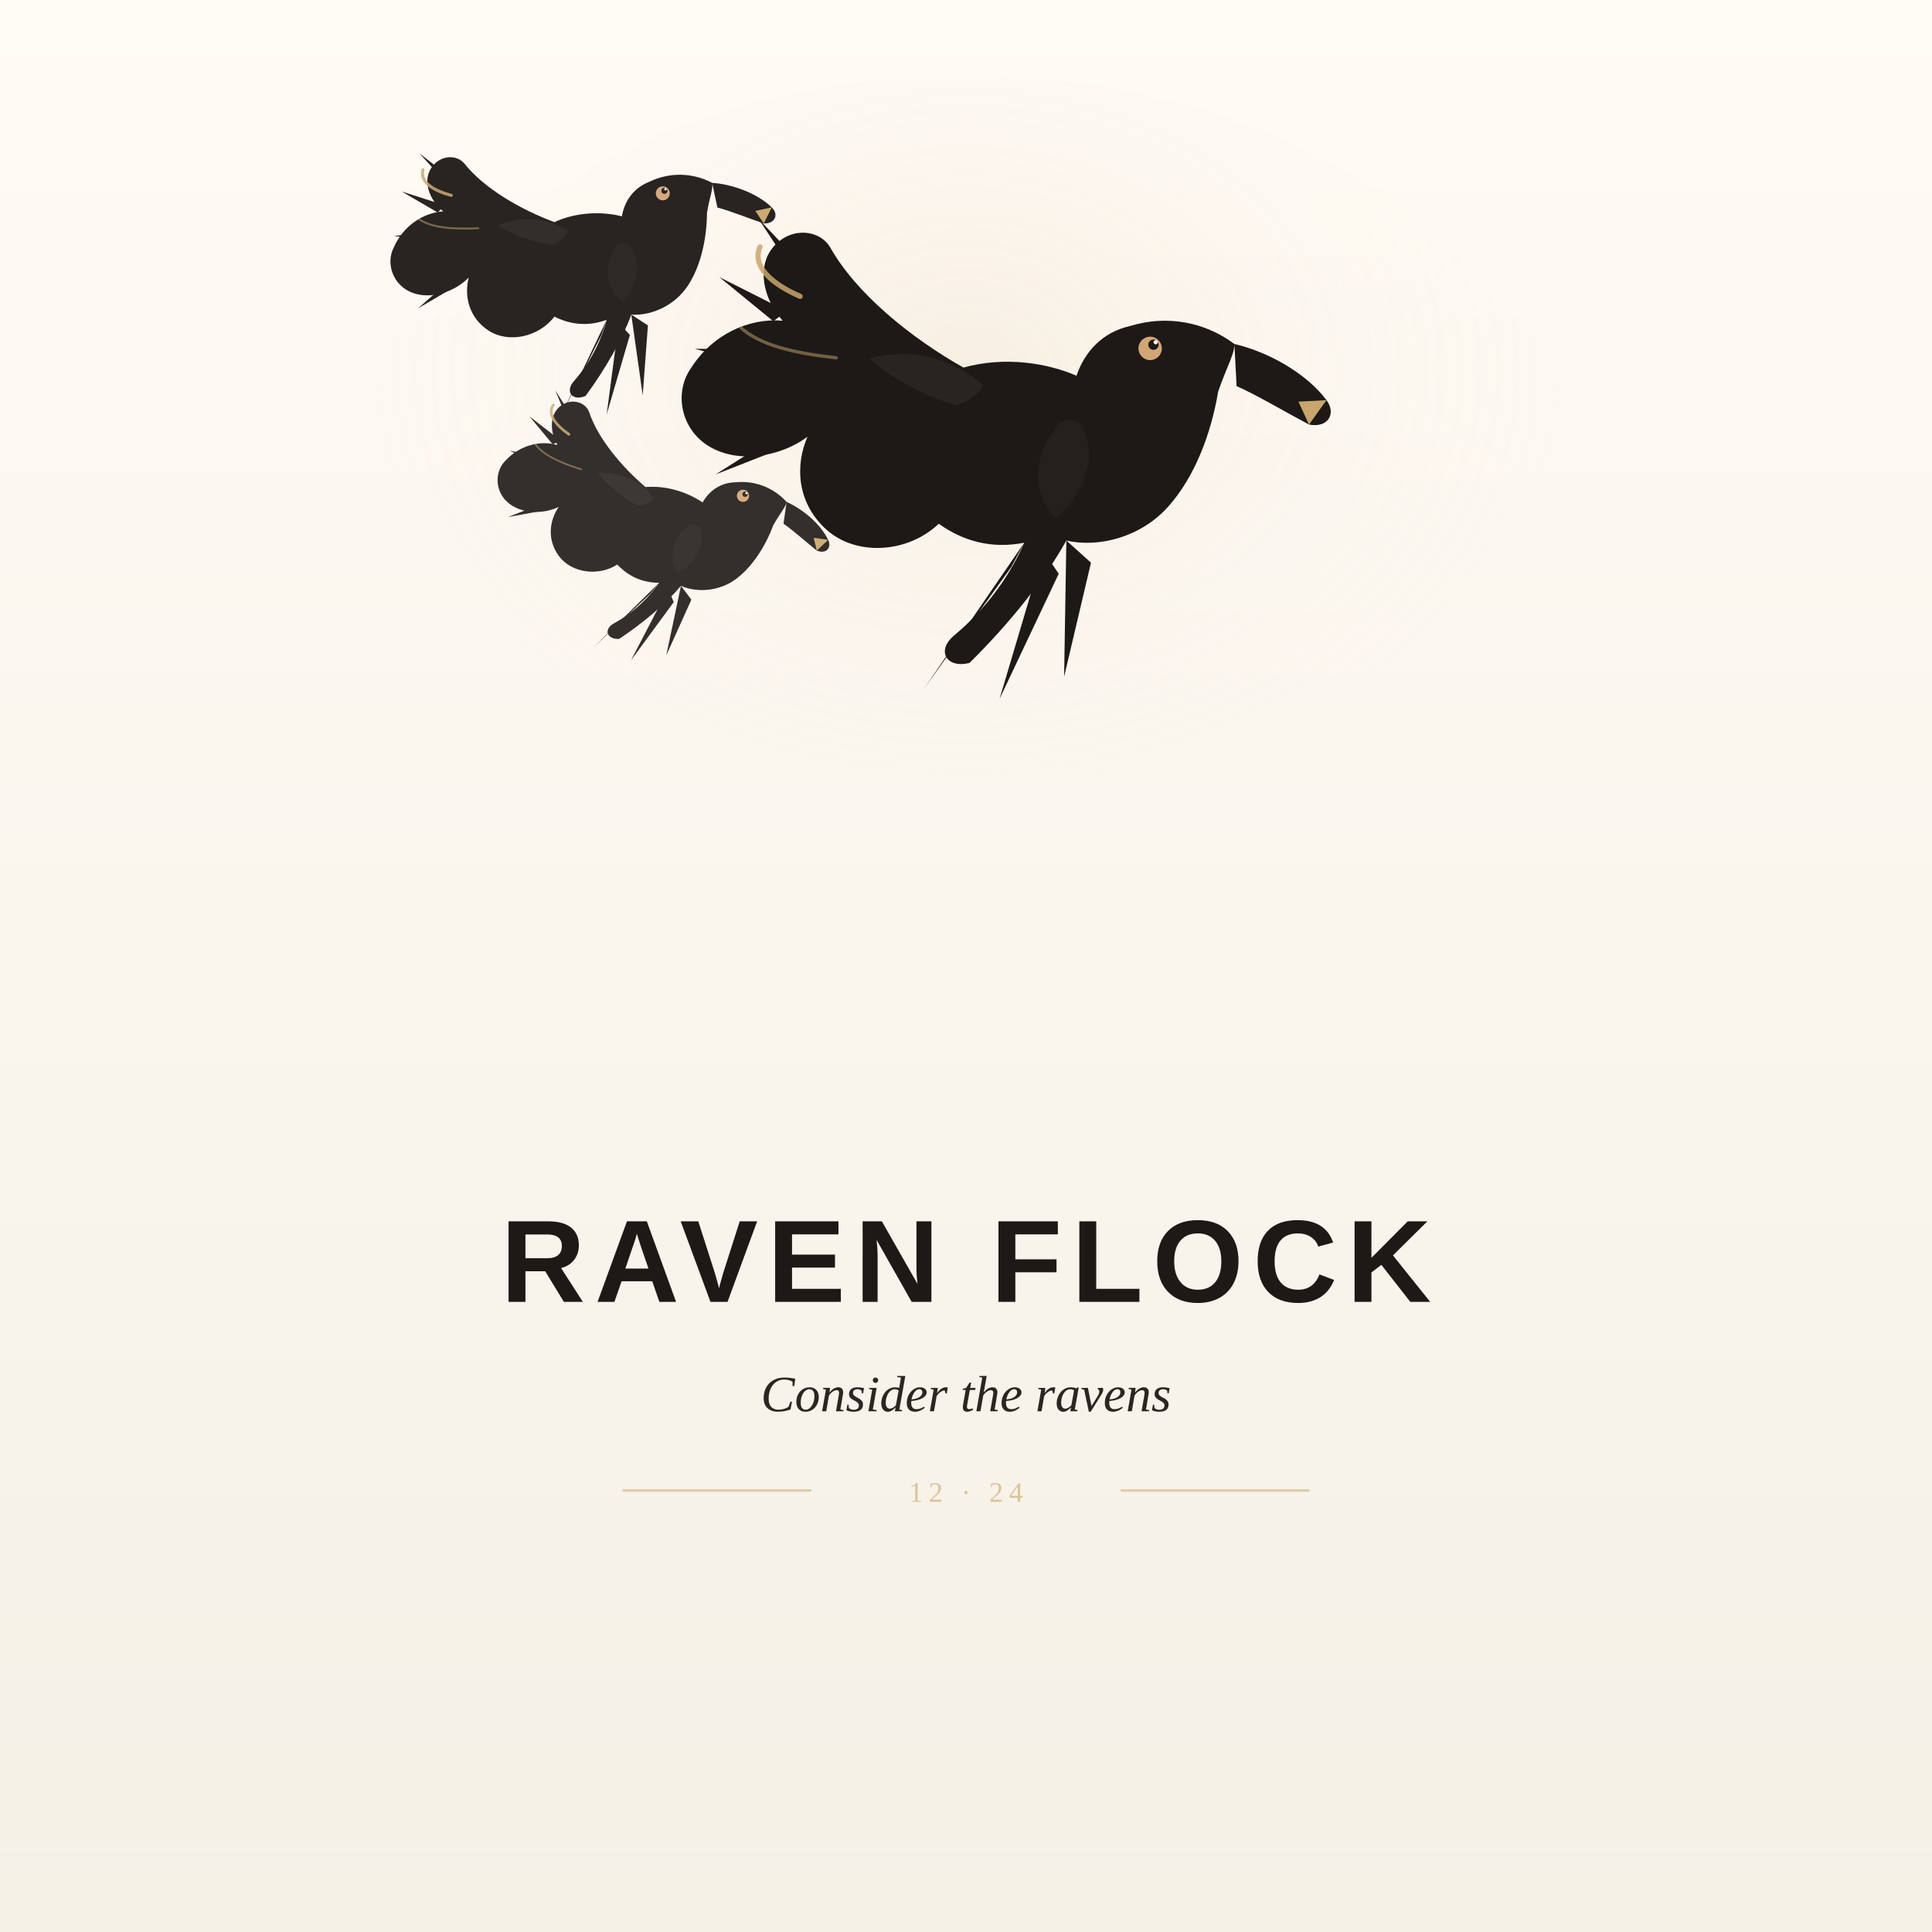
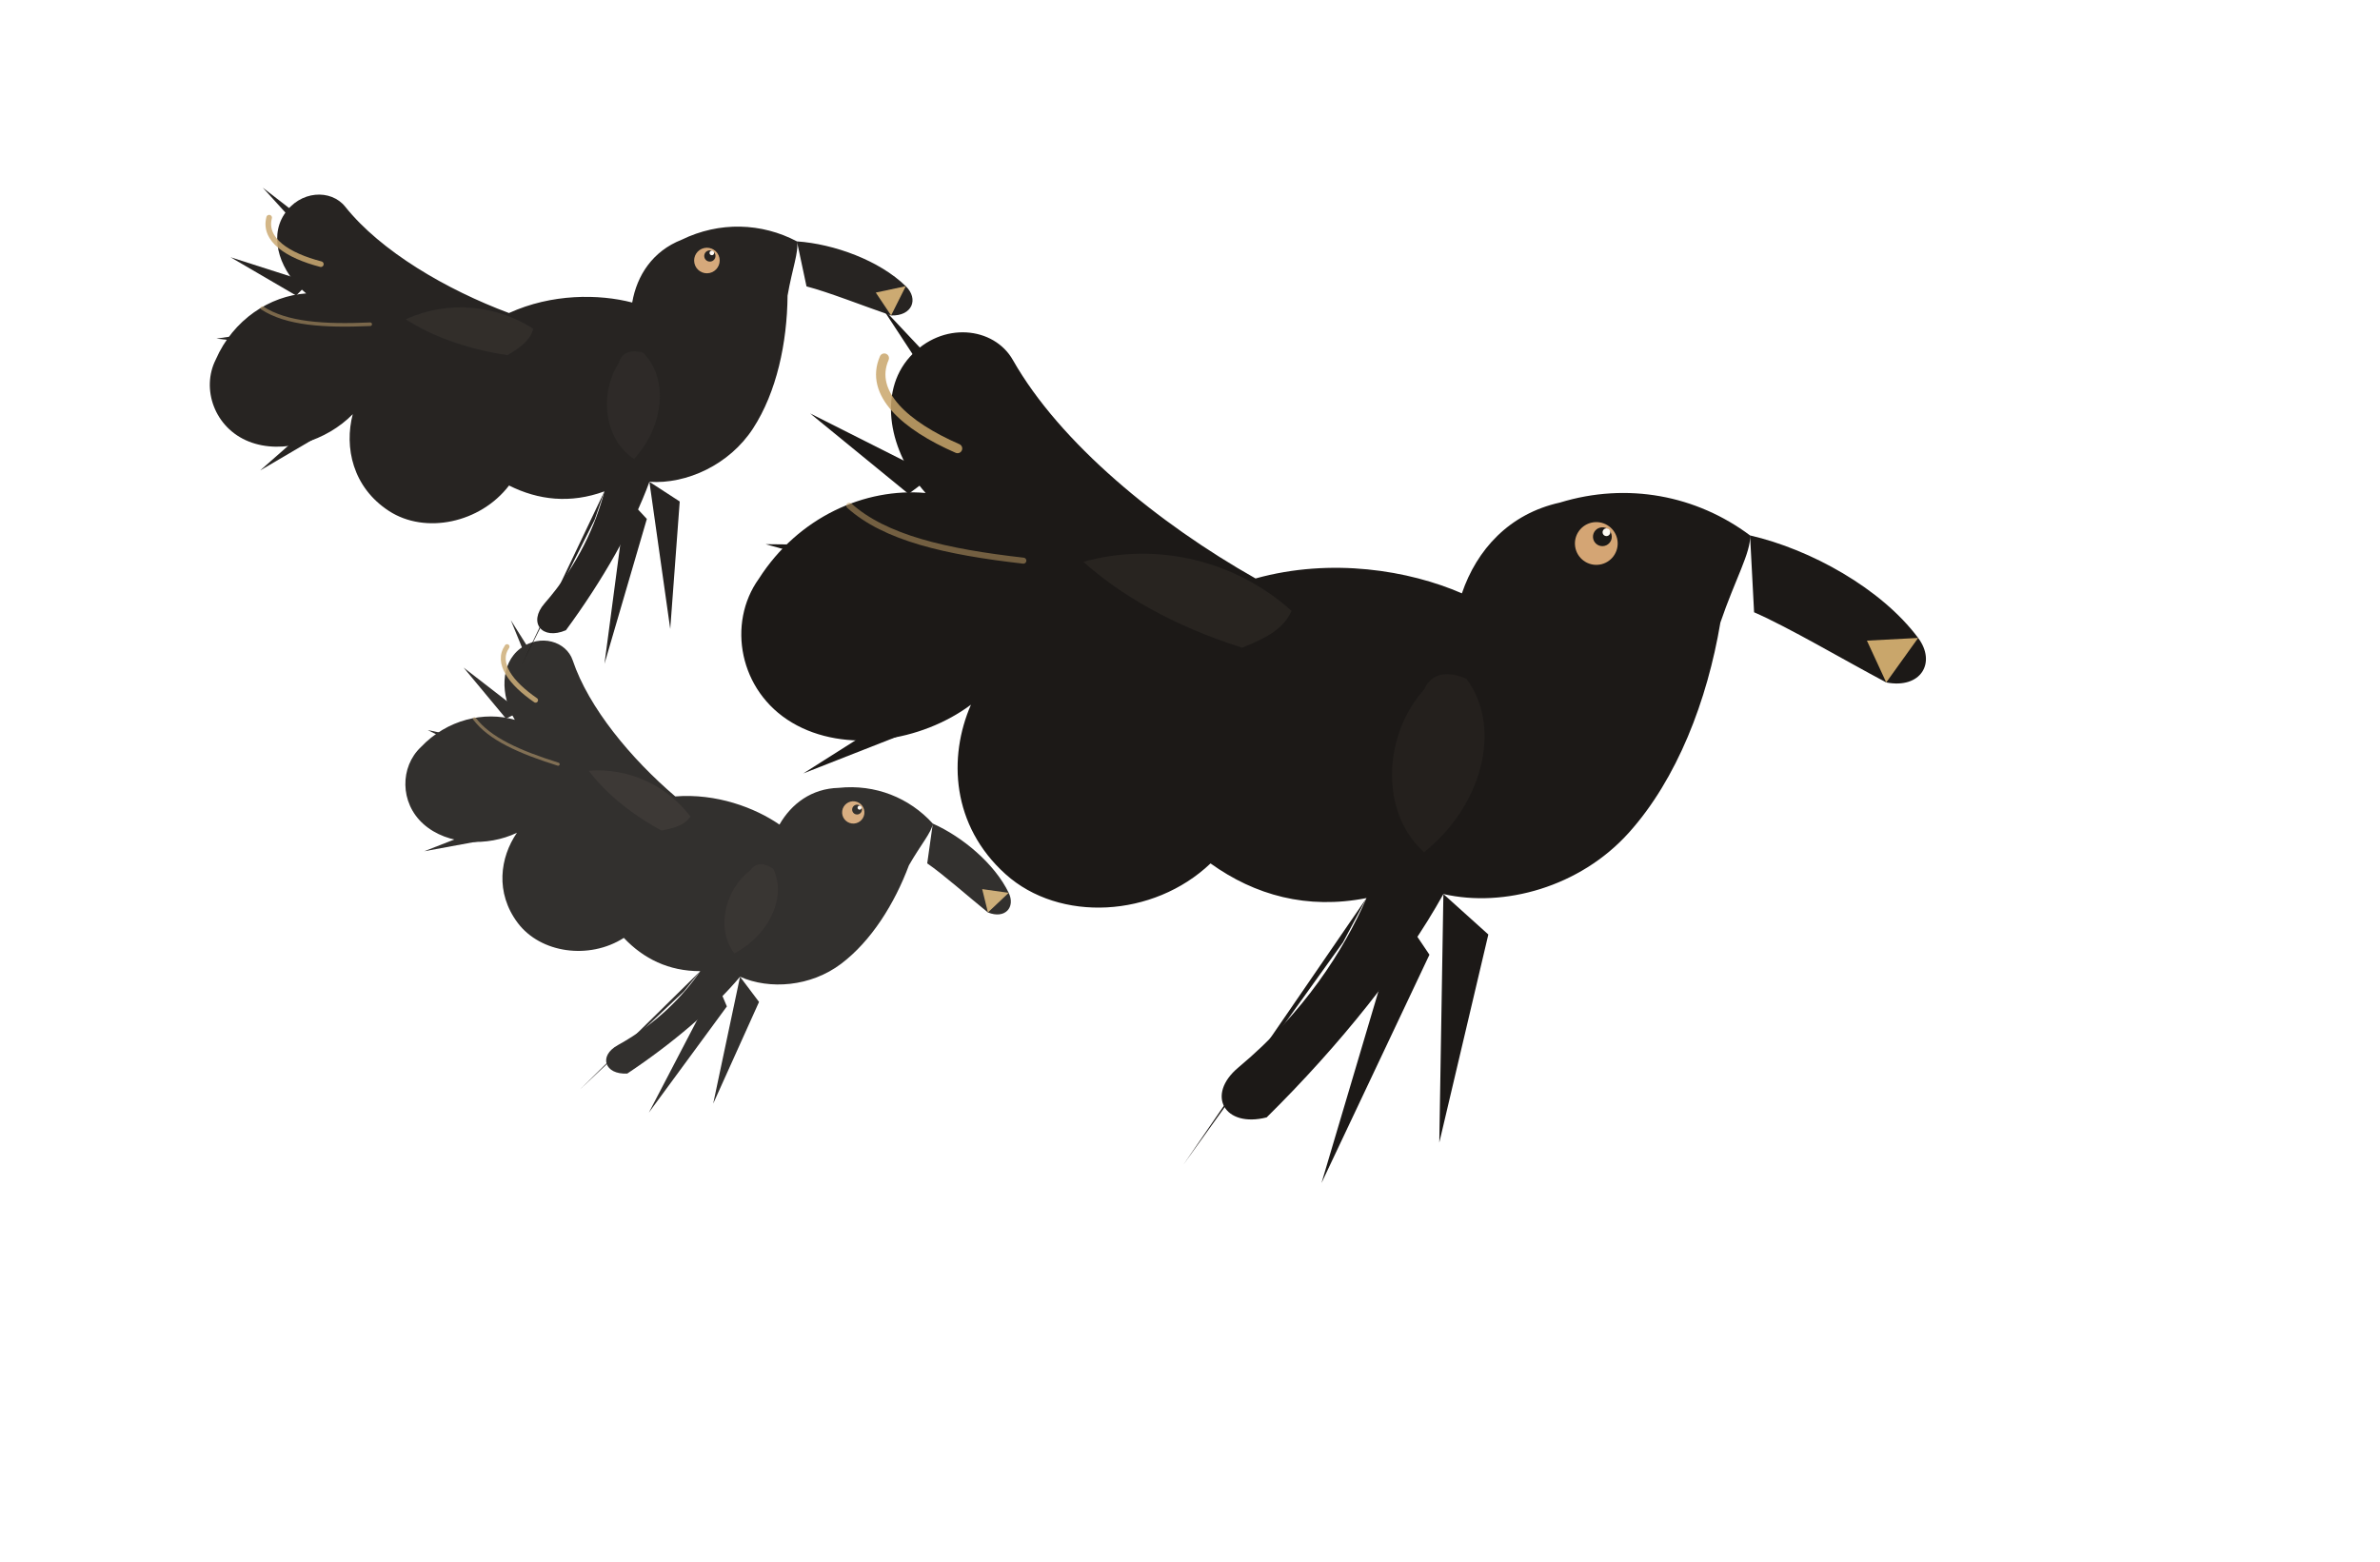
- <svg xmlns="http://www.w3.org/2000/svg" width="1024" height="1024" viewBox="0 0 1024 1024">
-   <defs>
-     <linearGradient id="paper" x1="0" y1="0" x2="0" y2="1">
-       <stop offset="0%" stop-color="#FFFBF5" />
-       <stop offset="100%" stop-color="#F5F0E6" />
-     </linearGradient>
-     <radialGradient id="glow" cx="50%" cy="30%" r="46%">
-       <stop offset="0%" stop-color="#D4A574" stop-opacity="0.13" />
-       <stop offset="100%" stop-color="#F5F0E6" stop-opacity="0" />
-     </radialGradient>
-   </defs>
-   <rect width="1024" height="1024" fill="url(#paper)" />
-   <ellipse cx="512" cy="300" rx="340" ry="260" fill="url(#glow)" />
-   <g transform="translate(200,70) scale(1.35)">
+ <svg xmlns="http://www.w3.org/2000/svg" width="640" height="420" viewBox="0 0 640 420">
+   <g transform="translate(50,40) scale(1.25)">
    <g id="flock-mark">
      <g transform="translate(0,0) scale(0.55) rotate(-12 140 90)" opacity="0.95">
        <g>
          <path fill="#1C1917" fill-rule="evenodd" d="       M 248 58       C 262 62, 278 72, 286 84       C 290 90, 286 96, 278 94       C 268 88, 256 80, 248 76       L 248 58       M 248 58       C 236 48, 220 44, 204 48       C 192 50, 184 58, 180 68       C 168 62, 150 58, 132 62       C 110 48, 88 28, 78 8       C 74 0, 62 -2, 54 6       C 46 14, 48 28, 56 38       C 42 36, 26 42, 16 56       C 8 66, 10 82, 22 90       C 34 98, 52 96, 64 88       C 58 100, 58 116, 70 128       C 82 140, 104 140, 118 128       C 128 136, 140 140, 154 138       C 148 150, 138 164, 122 176       C 114 182, 118 190, 128 188       C 146 172, 162 154, 172 138       C 186 142, 204 138, 216 126       C 228 114, 236 96, 240 78       C 244 68, 248 62, 248 58       Z" />
          <path fill="#1C1917" d="       M 70 20 L 48 -6 L 62 18 Z       M 58 34 L 30 18 L 52 38 Z       M 50 50 L 18 48 L 48 58 Z       M 48 68 L 14 78 L 50 76 Z       M 56 84 L 24 102 L 60 90 Z" />
          <path fill="#2A2622" opacity="0.85" d="       M 140 70       C 128 58, 110 52, 92 56       C 100 64, 112 72, 128 78       C 134 76, 138 74, 140 70 Z" />
          <path fill="#2A2622" opacity="0.55" d="       M 170 90       C 160 100, 158 118, 168 128       C 182 118, 188 100, 180 88       C 176 86, 172 86, 170 90 Z" />
          <path fill="#1C1917" d="       M 154 138 L 108 198 L 148 148 Z       M 162 142 L 140 204 L 168 152 Z       M 172 138 L 168 196 L 182 148 Z" />
          <path fill="#C9A66B" d="M 274 84 L 286 84 L 278 94 Z" />
          <circle cx="212" cy="58" r="5" fill="#D4A574" />
          <circle cx="213.5" cy="56.5" r="2.2" fill="#1C1917" />
          <circle cx="214.5" cy="55.5" r="0.9" fill="#FFFBF5" />
          <path d="M 64 28 C 52 22, 44 14, 48 6" fill="none" stroke="#C9A66B" stroke-width="2.2" stroke-linecap="round" opacity="0.85" />
          <path d="M 78 55 C 60 52, 46 48, 38 40" fill="none" stroke="#C9A66B" stroke-width="1.4" stroke-linecap="round" opacity="0.5" />
        </g>
      </g>
      <g transform="translate(40,110) scale(0.48) rotate(8 140 90)" opacity="0.9">
        <g>
          <path fill="#1C1917" fill-rule="evenodd" d="       M 248 58       C 262 62, 278 72, 286 84       C 290 90, 286 96, 278 94       C 268 88, 256 80, 248 76       L 248 58       M 248 58       C 236 48, 220 44, 204 48       C 192 50, 184 58, 180 68       C 168 62, 150 58, 132 62       C 110 48, 88 28, 78 8       C 74 0, 62 -2, 54 6       C 46 14, 48 28, 56 38       C 42 36, 26 42, 16 56       C 8 66, 10 82, 22 90       C 34 98, 52 96, 64 88       C 58 100, 58 116, 70 128       C 82 140, 104 140, 118 128       C 128 136, 140 140, 154 138       C 148 150, 138 164, 122 176       C 114 182, 118 190, 128 188       C 146 172, 162 154, 172 138       C 186 142, 204 138, 216 126       C 228 114, 236 96, 240 78       C 244 68, 248 62, 248 58       Z" />
          <path fill="#1C1917" d="       M 70 20 L 48 -6 L 62 18 Z       M 58 34 L 30 18 L 52 38 Z       M 50 50 L 18 48 L 48 58 Z       M 48 68 L 14 78 L 50 76 Z       M 56 84 L 24 102 L 60 90 Z" />
          <path fill="#2A2622" opacity="0.85" d="       M 140 70       C 128 58, 110 52, 92 56       C 100 64, 112 72, 128 78       C 134 76, 138 74, 140 70 Z" />
          <path fill="#2A2622" opacity="0.55" d="       M 170 90       C 160 100, 158 118, 168 128       C 182 118, 188 100, 180 88       C 176 86, 172 86, 170 90 Z" />
          <path fill="#1C1917" d="       M 154 138 L 108 198 L 148 148 Z       M 162 142 L 140 204 L 168 152 Z       M 172 138 L 168 196 L 182 148 Z" />
          <path fill="#C9A66B" d="M 274 84 L 286 84 L 278 94 Z" />
          <circle cx="212" cy="58" r="5" fill="#D4A574" />
          <circle cx="213.5" cy="56.5" r="2.2" fill="#1C1917" />
          <circle cx="214.5" cy="55.5" r="0.9" fill="#FFFBF5" />
          <path d="M 64 28 C 52 22, 44 14, 48 6" fill="none" stroke="#C9A66B" stroke-width="2.2" stroke-linecap="round" opacity="0.85" />
          <path d="M 78 55 C 60 52, 46 48, 38 40" fill="none" stroke="#C9A66B" stroke-width="1.4" stroke-linecap="round" opacity="0.5" />
        </g>
      </g>
      <g transform="translate(110,35) scale(0.92) rotate(-3 140 90)">
        <g>
          <path fill="#1C1917" fill-rule="evenodd" d="       M 248 58       C 262 62, 278 72, 286 84       C 290 90, 286 96, 278 94       C 268 88, 256 80, 248 76       L 248 58       M 248 58       C 236 48, 220 44, 204 48       C 192 50, 184 58, 180 68       C 168 62, 150 58, 132 62       C 110 48, 88 28, 78 8       C 74 0, 62 -2, 54 6       C 46 14, 48 28, 56 38       C 42 36, 26 42, 16 56       C 8 66, 10 82, 22 90       C 34 98, 52 96, 64 88       C 58 100, 58 116, 70 128       C 82 140, 104 140, 118 128       C 128 136, 140 140, 154 138       C 148 150, 138 164, 122 176       C 114 182, 118 190, 128 188       C 146 172, 162 154, 172 138       C 186 142, 204 138, 216 126       C 228 114, 236 96, 240 78       C 244 68, 248 62, 248 58       Z" />
          <path fill="#1C1917" d="       M 70 20 L 48 -6 L 62 18 Z       M 58 34 L 30 18 L 52 38 Z       M 50 50 L 18 48 L 48 58 Z       M 48 68 L 14 78 L 50 76 Z       M 56 84 L 24 102 L 60 90 Z" />
          <path fill="#2A2622" opacity="0.85" d="       M 140 70       C 128 58, 110 52, 92 56       C 100 64, 112 72, 128 78       C 134 76, 138 74, 140 70 Z" />
          <path fill="#2A2622" opacity="0.55" d="       M 170 90       C 160 100, 158 118, 168 128       C 182 118, 188 100, 180 88       C 176 86, 172 86, 170 90 Z" />
          <path fill="#1C1917" d="       M 154 138 L 108 198 L 148 148 Z       M 162 142 L 140 204 L 168 152 Z       M 172 138 L 168 196 L 182 148 Z" />
          <path fill="#C9A66B" d="M 274 84 L 286 84 L 278 94 Z" />
          <circle cx="212" cy="58" r="5" fill="#D4A574" />
          <circle cx="213.5" cy="56.5" r="2.2" fill="#1C1917" />
          <circle cx="214.5" cy="55.5" r="0.9" fill="#FFFBF5" />
          <path d="M 64 28 C 52 22, 44 14, 48 6" fill="none" stroke="#C9A66B" stroke-width="2.2" stroke-linecap="round" opacity="0.85" />
          <path d="M 78 55 C 60 52, 46 48, 38 40" fill="none" stroke="#C9A66B" stroke-width="1.4" stroke-linecap="round" opacity="0.5" />
        </g>
      </g>
    </g>
  </g>
-   <text x="512" y="690" text-anchor="middle" font-family="Liberation Sans, DejaVu Sans, sans-serif" font-size="62" font-weight="700" letter-spacing="5" fill="#1C1917">RAVEN FLOCK</text>
-   <text x="512" y="748" text-anchor="middle" font-family="Liberation Serif, DejaVu Serif, serif" font-size="27" font-style="italic" fill="#2A2622">Consider the ravens</text>
-   <g stroke="#C9A66B" stroke-width="1.2" opacity="0.55">
-     <line x1="330" y1="790" x2="430" y2="790" />
-     <line x1="594" y1="790" x2="694" y2="790" />
-   </g>
-   <text x="512" y="796" text-anchor="middle" font-family="Liberation Serif, DejaVu Serif, serif" font-size="15" letter-spacing="3" fill="#C9A66B" opacity="0.62">12 · 24</text>
</svg>
